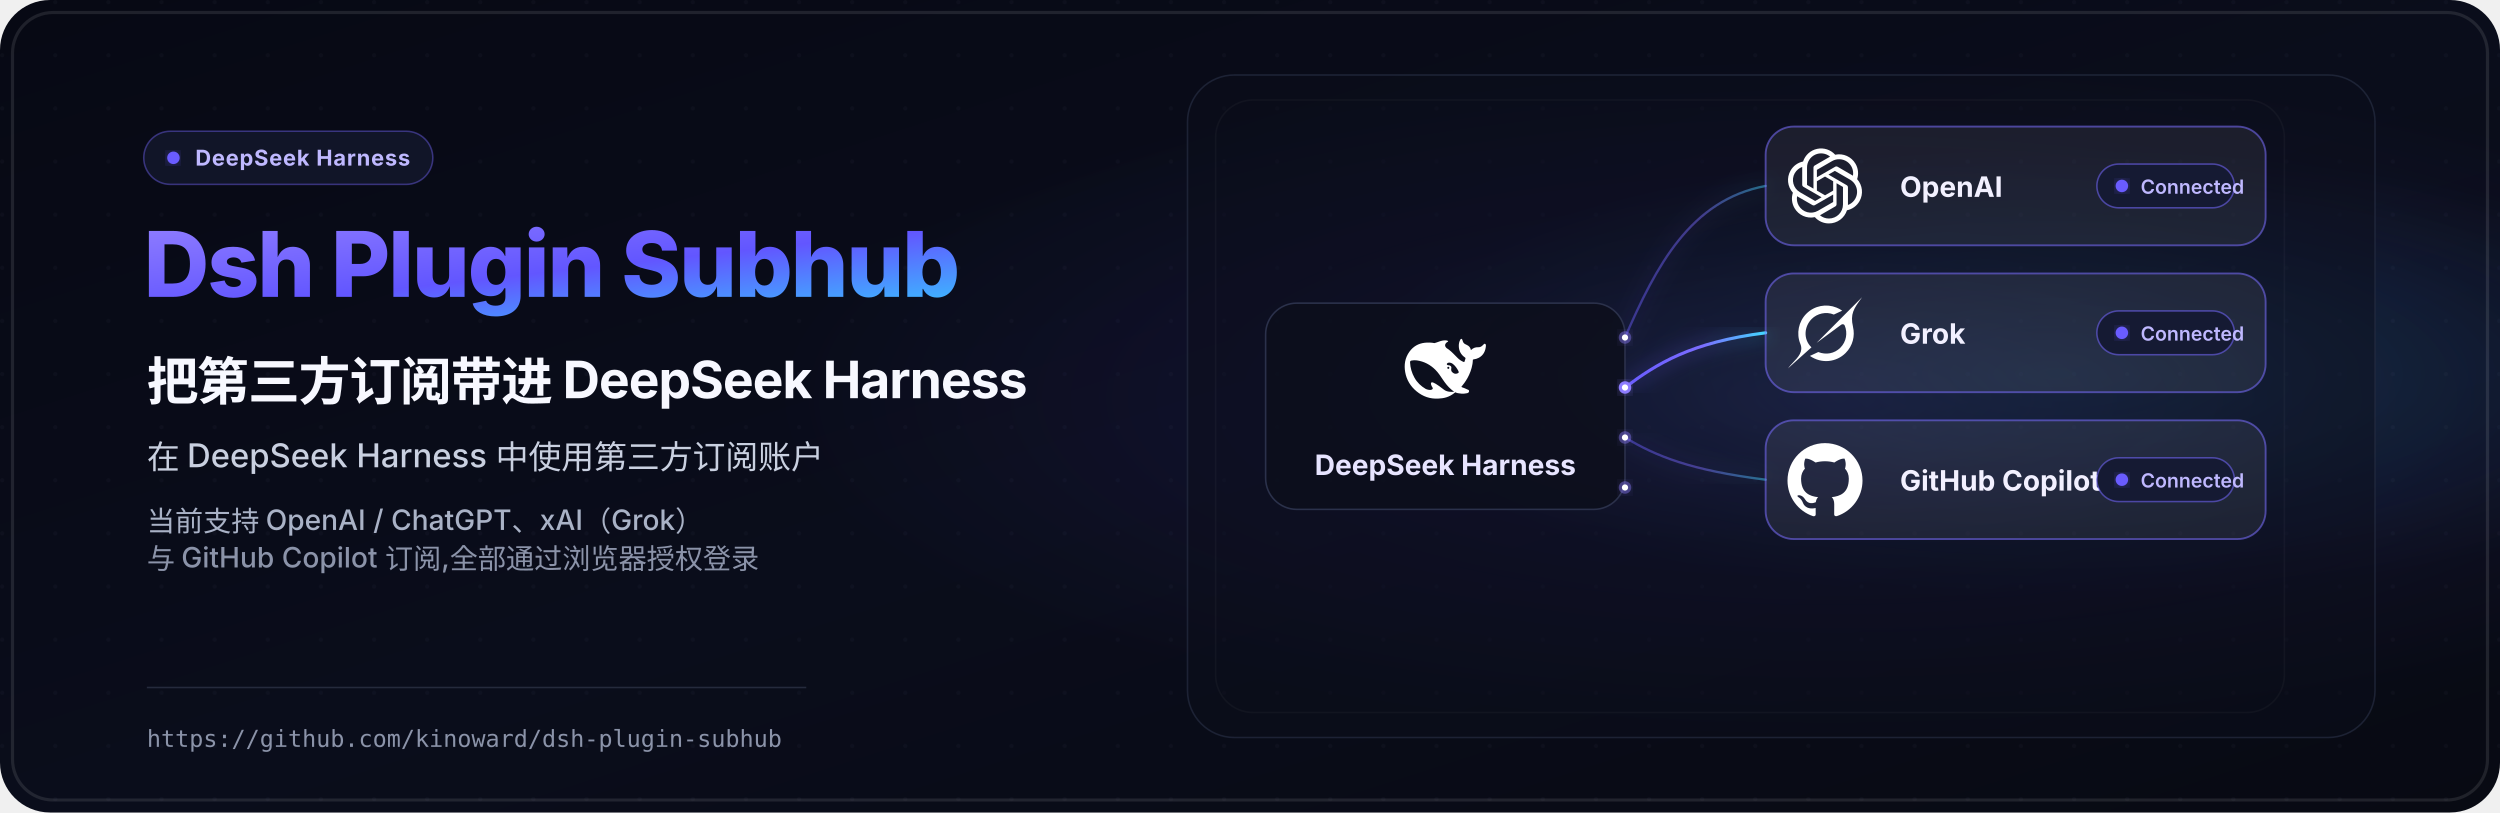
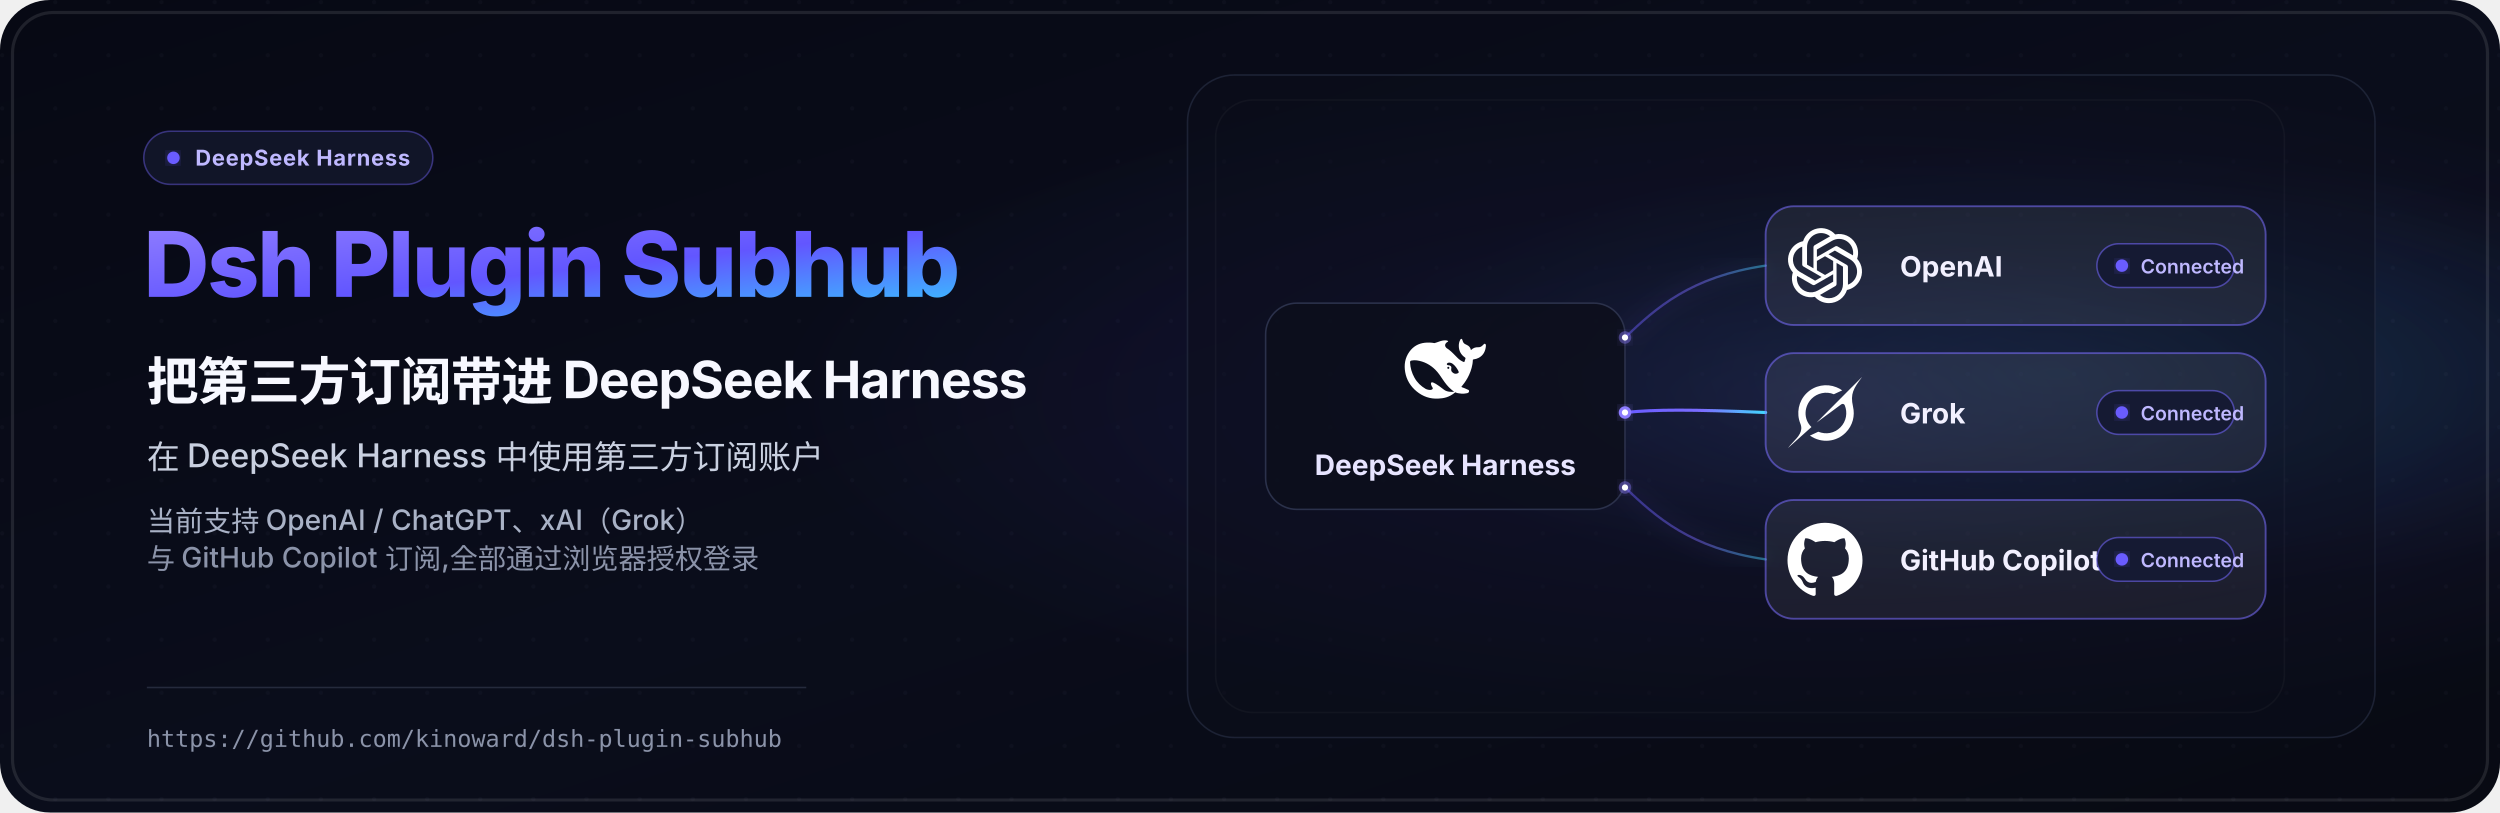
<svg xmlns="http://www.w3.org/2000/svg" width="1600" height="520" viewBox="0 0 1600 520" role="img">
  <defs>
    <linearGradient id="bg" x1="0" y1="0" x2="1" y2="1">
      <stop offset="0" stop-color="#070914" />
      <stop offset="0.52" stop-color="#0A0D1B" />
      <stop offset="1" stop-color="#080A13" />
    </linearGradient>
    <radialGradient id="violetGlow" cx="73%" cy="49%" r="42%">
      <stop offset="0" stop-color="#715CFF" stop-opacity=".23" />
      <stop offset=".45" stop-color="#604CFF" stop-opacity=".08" />
      <stop offset="1" stop-color="#604CFF" stop-opacity="0" />
    </radialGradient>
    <radialGradient id="cyanGlow" cx="82%" cy="46%" r="28%">
      <stop offset="0" stop-color="#46D8FF" stop-opacity=".15" />
      <stop offset="1" stop-color="#46D8FF" stop-opacity="0" />
    </radialGradient>
    <linearGradient id="iris" x1="0" y1="0" x2="1" y2="1">
      <stop offset="0" stop-color="#8D7BFF" />
      <stop offset=".5" stop-color="#6256FF" />
      <stop offset="1" stop-color="#36C8FF" />
    </linearGradient>
    <linearGradient id="route" x1="0" y1="0" x2="1" y2="0">
      <stop offset="0" stop-color="#695BFF" />
      <stop offset=".55" stop-color="#7B6DFF" />
      <stop offset="1" stop-color="#42D8FF" />
    </linearGradient>
    <filter id="glow">
      <feGaussianBlur stdDeviation="5" result="b" />
      <feMerge>
        <feMergeNode in="b" />
        <feMergeNode in="SourceGraphic" />
      </feMerge>
    </filter>
    <filter id="blur6">
      <feGaussianBlur stdDeviation="6" />
    </filter>
    <pattern id="dots" width="34" height="34" patternUnits="userSpaceOnUse">
      <circle cx="1.4" cy="1.4" r="1.35" fill="#65708A" opacity=".12" />
    </pattern>
  </defs>
  <rect width="1600" height="520" rx="32" fill="url(#bg)" />
  <rect width="1600" height="520" rx="32" fill="url(#dots)" opacity=".45" />
  <rect width="1600" height="520" rx="32" fill="url(#violetGlow)" />
  <rect width="1600" height="520" rx="32" fill="url(#cyanGlow)" />
  <g transform="translate(92,66)">
    <rect x="0" y="18" width="185" height="34" rx="17" fill="#111528" stroke="#7568FF" stroke-opacity=".42" />
    <circle cx="19" cy="35" r="4" fill="#6A5BFF" filter="url(#glow)" />
    <text x="33" y="40" fill="#BFB8FF" font-family="Inter, system-ui, -apple-system, 'Segoe UI', 'Helvetica Neue', Arial, 'PingFang SC', 'Hiragino Sans GB', 'Microsoft YaHei', sans-serif" font-size="14" font-weight="700" letter-spacing=".5">DeepSeek Harness</text>
    <text x="0" y="124" fill="url(#iris)" font-family="Inter, system-ui, -apple-system, 'Segoe UI', 'Helvetica Neue', Arial, 'PingFang SC', 'Hiragino Sans GB', 'Microsoft YaHei', sans-serif" font-size="58" font-weight="760" letter-spacing="-1.2">Dsh Plugin Subhub</text>
    <text x="2" y="190" fill="#F7F8FF" font-family="Inter, system-ui, -apple-system, 'Segoe UI', 'Helvetica Neue', Arial, 'PingFang SC', 'Hiragino Sans GB', 'Microsoft YaHei', sans-serif" font-size="33" font-weight="700" letter-spacing="-.6">把第三方订阅带进 DeepSeek Harness</text>
    <text x="2" y="234" fill="#C9D0E0" font-family="Inter, system-ui, -apple-system, 'Segoe UI', 'Helvetica Neue', Arial, 'PingFang SC', 'Hiragino Sans GB', 'Microsoft YaHei', sans-serif" font-size="21" font-weight="500">在 DeepSeek Harness 中使用第三方订阅账户</text>
    <text x="2" y="274" fill="#A9B2C6" font-family="Inter, system-ui, -apple-system, 'Segoe UI', 'Helvetica Neue', Arial, 'PingFang SC', 'Hiragino Sans GB', 'Microsoft YaHei', sans-serif" font-size="18" font-weight="500">当前支持 OpenAI / ChatGPT、xAI（Grok）</text>
    <text x="2" y="298" fill="#8B93A9" font-family="Inter, system-ui, -apple-system, 'Segoe UI', 'Helvetica Neue', Arial, 'PingFang SC', 'Hiragino Sans GB', 'Microsoft YaHei', sans-serif" font-size="18" font-weight="500">与 GitHub Copilot 订阅,全部通过浏览器授权登录</text>
    <g transform="translate(2,374)">
      <path d="M0 0 H422" stroke="#252A3C" />
      <text x="0" y="38" fill="#8B93A9" font-family="ui-monospace, SFMono-Regular, Menlo, monospace" font-size="15">https://github.com/kinoward/dsh-plugin-subhub</text>
    </g>
  </g>
  <rect x="760" y="48" width="760" height="424" rx="30" fill="#0C0F1C" fill-opacity=".45" stroke="#252B40" stroke-opacity=".72" />
  <rect x="778" y="64" width="684" height="392" rx="24" fill="none" stroke="#FFFFFF" stroke-opacity=".035" />
-   <path d="M 1130 119 C 1082 128 1060 170 1040 216" fill="none" stroke="url(#route)" stroke-width="5" stroke-linecap="round" opacity="0.10" filter="url(#blur6)" />
-   <path d="M 1130 119 C 1082 128 1060 170 1040 216" fill="none" stroke="url(#route)" stroke-width="1.5" stroke-linecap="round" opacity="0.45" />
-   <path d="M 1130 213 C 1082 219 1060 233 1040 248" fill="none" stroke="url(#route)" stroke-width="5" stroke-linecap="round" opacity="0.30" filter="url(#blur6)" />
-   <path d="M 1130 213 C 1082 219 1060 233 1040 248" fill="none" stroke="url(#route)" stroke-width="2" stroke-linecap="round" />
-   <path d="M 1130 307 C 1082 301 1060 292 1040 280" fill="none" stroke="url(#route)" stroke-width="5" stroke-linecap="round" opacity="0.10" filter="url(#blur6)" />
-   <path d="M 1130 307 C 1082 301 1060 292 1040 280" fill="none" stroke="url(#route)" stroke-width="1.5" stroke-linecap="round" opacity="0.45" />
+   <path d="M 1130 170 C 1082 177 1060 197 1040 216" fill="none" stroke="url(#route)" stroke-width="5" stroke-linecap="round" opacity="0.10" filter="url(#blur6)" />
+   <path d="M 1130 170 C 1082 177 1060 197 1040 216" fill="none" stroke="url(#route)" stroke-width="1.5" stroke-linecap="round" opacity="0.45" />
+   <path d="M 1130 264 C 1082 262 1060 262 1040 264" fill="none" stroke="url(#route)" stroke-width="5" stroke-linecap="round" opacity="0.30" filter="url(#blur6)" />
+   <path d="M 1130 264 C 1082 262 1060 262 1040 264" fill="none" stroke="url(#route)" stroke-width="2" stroke-linecap="round" />
+   <path d="M 1130 358 C 1082 351 1060 331 1040 312" fill="none" stroke="url(#route)" stroke-width="5" stroke-linecap="round" opacity="0.10" filter="url(#blur6)" />
+   <path d="M 1130 358 C 1082 351 1060 331 1040 312" fill="none" stroke="url(#route)" stroke-width="1.5" stroke-linecap="round" opacity="0.45" />
  <g transform="translate(810,194)">
    <rect x="0" y="0" width="230" height="132" rx="20" fill="#0C0F1C" fill-opacity="0.85" stroke="#2B314B" />
    <g transform="translate(89.00,16.00) scale(2.1667)">
      <path d="M23.748 4.651c-.254-.124-.364.113-.512.233-.051.04-.094.09-.137.137-.372.397-.806.657-1.373.626-.829-.046-1.537.214-2.163.848-.133-.782-.575-1.248-1.247-1.548-.352-.155-.708-.311-.955-.65-.172-.24-.219-.509-.305-.774-.055-.16-.11-.323-.293-.35-.2-.031-.278.136-.356.276-.313.572-.434 1.202-.422 1.84.027 1.436.633 2.58 1.838 3.393.137.094.172.187.129.323-.082.28-.18.553-.266.833-.055.179-.137.218-.328.14a5.5 5.5 0 0 1-1.737-1.179c-.857-.828-1.631-1.743-2.597-2.46a12 12 0 0 0-.689-.47c-.985-.957.13-1.743.387-1.836.27-.098.094-.433-.778-.428-.872.003-1.67.295-2.687.685a3 3 0 0 1-.465.136 9.6 9.6 0 0 0-2.883-.101c-1.885.21-3.39 1.1-4.497 2.622C.082 8.776-.231 10.854.152 13.02c.403 2.284 1.568 4.175 3.36 5.653 1.857 1.533 3.997 2.284 6.438 2.14 1.482-.085 3.132-.284 4.994-1.86.47.234.962.328 1.78.398.629.058 1.235-.031 1.705-.129.735-.155.684-.836.418-.961-2.155-1.004-1.682-.595-2.112-.926 1.095-1.295 2.768-3.598 3.284-6.733.05-.346.115-.834.108-1.114-.004-.171.035-.238.23-.257a4.2 4.2 0 0 0 1.545-.475c1.397-.763 1.96-2.016 2.093-3.517.02-.23-.004-.467-.247-.588M11.58 18.168c-2.088-1.642-3.101-2.183-3.52-2.16-.39.024-.32.472-.234.763.09.288.207.487.371.74.114.167.192.416-.113.603-.673.416-1.842-.14-1.897-.168-1.361-.801-2.5-1.86-3.301-3.306-.775-1.393-1.225-2.888-1.299-4.482-.02-.385.094-.522.477-.592a4.7 4.7 0 0 1 1.53-.038c2.131.311 3.946 1.264 5.467 2.774.868.86 1.525 1.887 2.202 2.89.72 1.066 1.494 2.082 2.48 2.915.348.291.626.513.892.677-.802.09-2.14.109-3.055-.615zm1.001-6.44a.306.306 0 0 1 .415-.287.3.3 0 0 1 .113.074.3.3 0 0 1 .086.214c0 .17-.136.307-.308.307a.303.303 0 0 1-.306-.307m3.11 1.596c-.2.081-.4.151-.591.16a1.25 1.25 0 0 1-.798-.254c-.274-.23-.47-.358-.551-.758a1.7 1.7 0 0 1 .015-.588c.07-.327-.007-.537-.238-.727-.188-.156-.426-.199-.689-.199a.6.6 0 0 1-.254-.078.253.253 0 0 1-.114-.358 1 1 0 0 1 .192-.21c.356-.202.767-.136 1.146.016.352.144.618.408 1.001.782.392.451.462.576.685.915.176.264.336.536.446.848.066.194-.02.353-.25.45" fill="#ffffff" />
    </g>
    <text x="115" y="110" text-anchor="middle" fill="#E7E4FF" font-family="Inter, system-ui, -apple-system, 'Segoe UI', 'Helvetica Neue', Arial, 'PingFang SC', 'Hiragino Sans GB', 'Microsoft YaHei', sans-serif" font-size="18" font-weight="700">DeepSeek Harness</text>
  </g>
  <circle cx="1040" cy="216" r="4" fill="#8D7BFF" filter="url(#glow)" opacity=".45" />
  <circle cx="1040" cy="216" r="2" fill="#ffffff" />
-   <circle cx="1040" cy="248" r="4" fill="#8D7BFF" filter="url(#glow)" />
-   <circle cx="1040" cy="248" r="2" fill="#ffffff" />
-   <circle cx="1040" cy="280" r="4" fill="#8D7BFF" filter="url(#glow)" opacity=".45" />
-   <circle cx="1040" cy="280" r="2" fill="#ffffff" />
+   <circle cx="1040" cy="264" r="4" fill="#8D7BFF" filter="url(#glow)" />
+   <circle cx="1040" cy="264" r="2" fill="#ffffff" />
  <circle cx="1040" cy="312" r="4" fill="#8D7BFF" filter="url(#glow)" opacity=".45" />
  <circle cx="1040" cy="312" r="2" fill="#ffffff" />
-   <g transform="translate(1130,81)">
+   <g transform="translate(1130,132)">
    <rect x="0" y="0" width="320" height="76" rx="18" fill="#ffffff" fill-opacity="0.07" stroke="#7B6DFF" stroke-opacity="0.55" stroke-width="1.2" />
    <g transform="translate(14.00,14.00) scale(2)">
      <path d="M22.282 9.821a5.985 5.985 0 0 0-.516-4.911 6.046 6.046 0 0 0-6.51-2.9A6.065 6.065 0 0 0 4.981 4.182a5.985 5.985 0 0 0-3.998 2.9 6.046 6.046 0 0 0 .743 7.097 5.98 5.98 0 0 0 .511 4.911 6.051 6.051 0 0 0 6.515 2.9A5.985 5.985 0 0 0 13.26 24a6.056 6.056 0 0 0 5.772-4.206 5.989 5.989 0 0 0 3.998-2.9 6.056 6.056 0 0 0-.748-7.073zm-9.022 12.608a4.476 4.476 0 0 1-2.876-1.041l.142-.08 4.778-2.758a.795.795 0 0 0 .393-.681v-6.737l2.02 1.169a.071.071 0 0 1 .038.052v5.583a4.504 4.504 0 0 1-4.495 4.494zm-9.661-4.125a4.471 4.471 0 0 1-.535-3.014l.142.085 4.783 2.758a.771.771 0 0 0 .781 0l5.843-3.369v2.332a.08.08 0 0 1-.033.061L9.74 19.95a4.499 4.499 0 0 1-6.141-1.646zM2.341 7.896a4.485 4.485 0 0 1 2.365-1.973V11.6a.766.766 0 0 0 .388.676l5.814 3.354-2.02 1.169a.076.076 0 0 1-.071 0l-4.83-2.787A4.504 4.504 0 0 1 2.341 7.872zm16.596 3.856L13.104 8.364 15.119 7.2a.076.076 0 0 1 .071 0l4.83 2.791a4.494 4.494 0 0 1-.676 8.104v-5.677a.79.79 0 0 0-.407-.667zm2.011-3.023l-.142-.085-4.774-2.782a.776.776 0 0 0-.785 0L9.409 9.23V6.897a.066.066 0 0 1 .028-.061l4.83-2.787a4.499 4.499 0 0 1 6.68 4.66zM8.306 12.863l-2.02-1.164a.08.08 0 0 1-.038-.057V6.074a4.499 4.499 0 0 1 7.376-3.454l-.142.081L8.704 5.459a.795.795 0 0 0-.393.681zm1.098-2.365l2.602-1.5 2.607 1.5v2.999l-2.597 1.5-2.607-1.5Z" fill="#ffffff" />
    </g>
    <text x="86" y="45" fill="#F2F0FF" font-family="Inter, system-ui, -apple-system, 'Segoe UI', 'Helvetica Neue', Arial, sans-serif" font-size="18" font-weight="700">OpenAI</text>
    <g transform="translate(212,24)">
      <rect x="0" y="0" width="88" height="28" rx="14" fill="#151A33" stroke="#7568FF" stroke-opacity=".55" />
      <circle cx="16" cy="14" r="4" fill="#6A5BFF" filter="url(#glow)" />
      <text x="28" y="19" fill="#BFB8FF" font-family="Inter, system-ui, -apple-system, 'Segoe UI', 'Helvetica Neue', Arial, sans-serif" font-size="12.5" font-weight="600">Connected</text>
    </g>
  </g>
-   <g transform="translate(1130,175)">
+   <g transform="translate(1130,226)">
    <rect x="0" y="0" width="320" height="76" rx="18" fill="#ffffff" fill-opacity="0.07" stroke="#7B6DFF" stroke-opacity="0.55" stroke-width="1.2" />
    <g transform="translate(13.74,14.50) scale(1.4243)">
      <path d="M13.237 21.041L24.319 12.851C24.862 12.449 25.638 12.606 25.897 13.229C27.26 16.518 26.651 20.471 23.94 23.185C21.23 25.899 17.458 26.494 14.011 25.139L10.245 26.884C15.646 30.581 22.205 29.666 26.304 25.56C29.555 22.305 30.562 17.868 29.62 13.867L29.629 13.876C28.264 7.998 29.965 5.649 33.449 0.845C33.531 0.731 33.614 0.617 33.696 0.5L29.111 5.091V5.076L13.234 21.044 M10.95 23.031C7.073 19.323 7.742 13.585 11.05 10.276C13.496 7.827 17.504 6.828 21.002 8.297L24.759 6.56C24.083 6.07 23.215 5.543 22.22 5.173C17.72 3.319 12.333 4.242 8.675 7.901C5.156 11.424 4.05 16.84 5.95 21.462C7.369 24.916 5.043 27.36 2.699 29.826C1.868 30.7 1.035 31.575 0.364 32.5L10.947 23.034" fill="#ffffff" />
    </g>
    <text x="86" y="45" fill="#F2F0FF" font-family="Inter, system-ui, -apple-system, 'Segoe UI', 'Helvetica Neue', Arial, sans-serif" font-size="18" font-weight="700">Grok</text>
    <g transform="translate(212,24)">
      <rect x="0" y="0" width="88" height="28" rx="14" fill="#151A33" stroke="#7568FF" stroke-opacity=".55" />
      <circle cx="16" cy="14" r="4" fill="#6A5BFF" filter="url(#glow)" />
      <text x="28" y="19" fill="#BFB8FF" font-family="Inter, system-ui, -apple-system, 'Segoe UI', 'Helvetica Neue', Arial, sans-serif" font-size="12.5" font-weight="600">Connected</text>
    </g>
  </g>
-   <g transform="translate(1130,269)">
+   <g transform="translate(1130,320)">
    <rect x="0" y="0" width="320" height="76" rx="18" fill="#ffffff" fill-opacity="0.07" stroke="#7B6DFF" stroke-opacity="0.55" stroke-width="1.2" />
    <g transform="translate(14.00,14.00) scale(2)">
      <path d="M12 .297c-6.63 0-12 5.373-12 12 0 5.303 3.438 9.8 8.205 11.385.6.113.82-.258.82-.577 0-.285-.01-1.04-.015-2.04-3.338.724-4.042-1.61-4.042-1.61C4.422 18.07 3.633 17.7 3.633 17.7c-1.087-.744.084-.729.084-.729 1.205.084 1.838 1.236 1.838 1.236 1.07 1.835 2.809 1.305 3.495.998.108-.776.417-1.305.76-1.605-2.665-.3-5.466-1.332-5.466-5.93 0-1.31.465-2.38 1.235-3.22-.135-.303-.54-1.523.105-3.176 0 0 1.005-.322 3.3 1.23.96-.267 1.98-.399 3-.405 1.02.006 2.04.138 3 .405 2.28-1.552 3.285-1.23 3.285-1.23.645 1.653.24 2.873.12 3.176.765.84 1.23 1.91 1.23 3.22 0 4.61-2.805 5.625-5.475 5.92.42.36.81 1.096.81 2.22 0 1.606-.015 2.896-.015 3.286 0 .315.21.69.825.57C20.565 22.092 24 17.592 24 12.297c0-6.627-5.373-12-12-12" fill="#ffffff" />
    </g>
    <text x="86" y="45" fill="#F2F0FF" font-family="Inter, system-ui, -apple-system, 'Segoe UI', 'Helvetica Neue', Arial, sans-serif" font-size="18" font-weight="700">GitHub Copilot</text>
    <g transform="translate(212,24)">
      <rect x="0" y="0" width="88" height="28" rx="14" fill="#151A33" stroke="#7568FF" stroke-opacity=".55" />
      <circle cx="16" cy="14" r="4" fill="#6A5BFF" filter="url(#glow)" />
      <text x="28" y="19" fill="#BFB8FF" font-family="Inter, system-ui, -apple-system, 'Segoe UI', 'Helvetica Neue', Arial, sans-serif" font-size="12.5" font-weight="600">Connected</text>
    </g>
  </g>
  <rect x="8" y="8" width="1584" height="504" rx="26" fill="none" stroke="#FFFFFF" stroke-opacity=".1" stroke-width="2" />
</svg>
